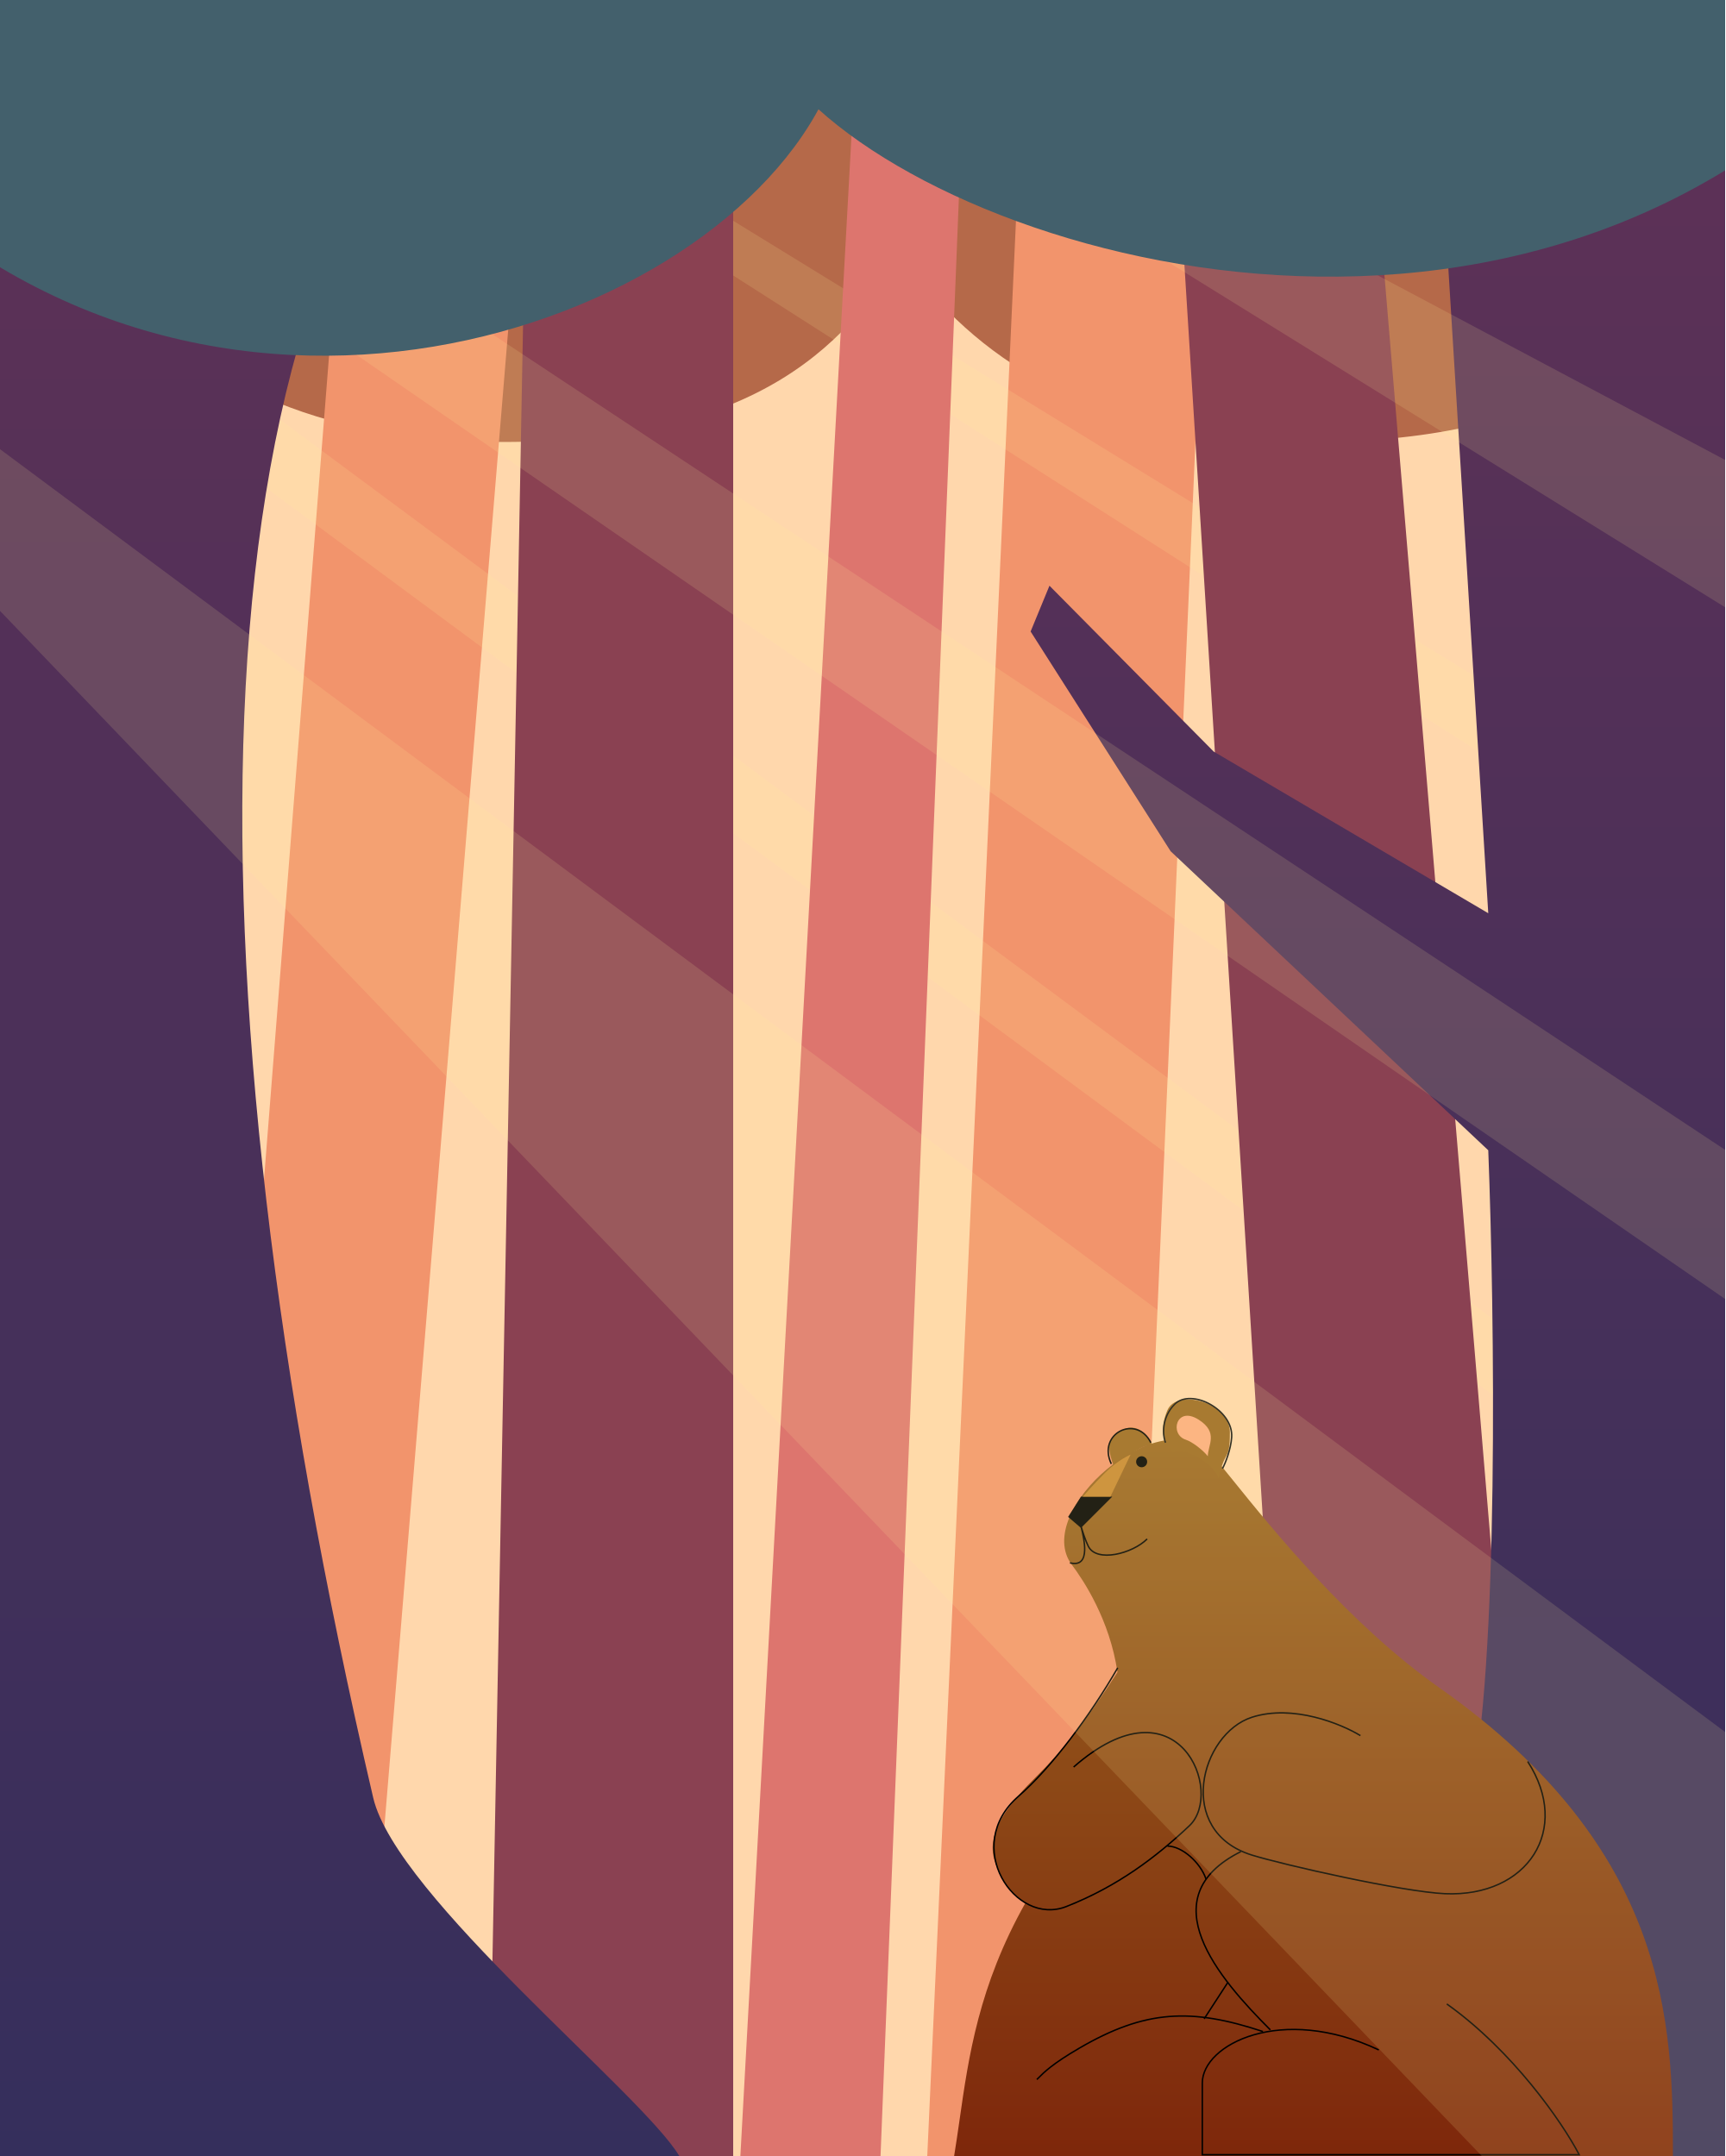
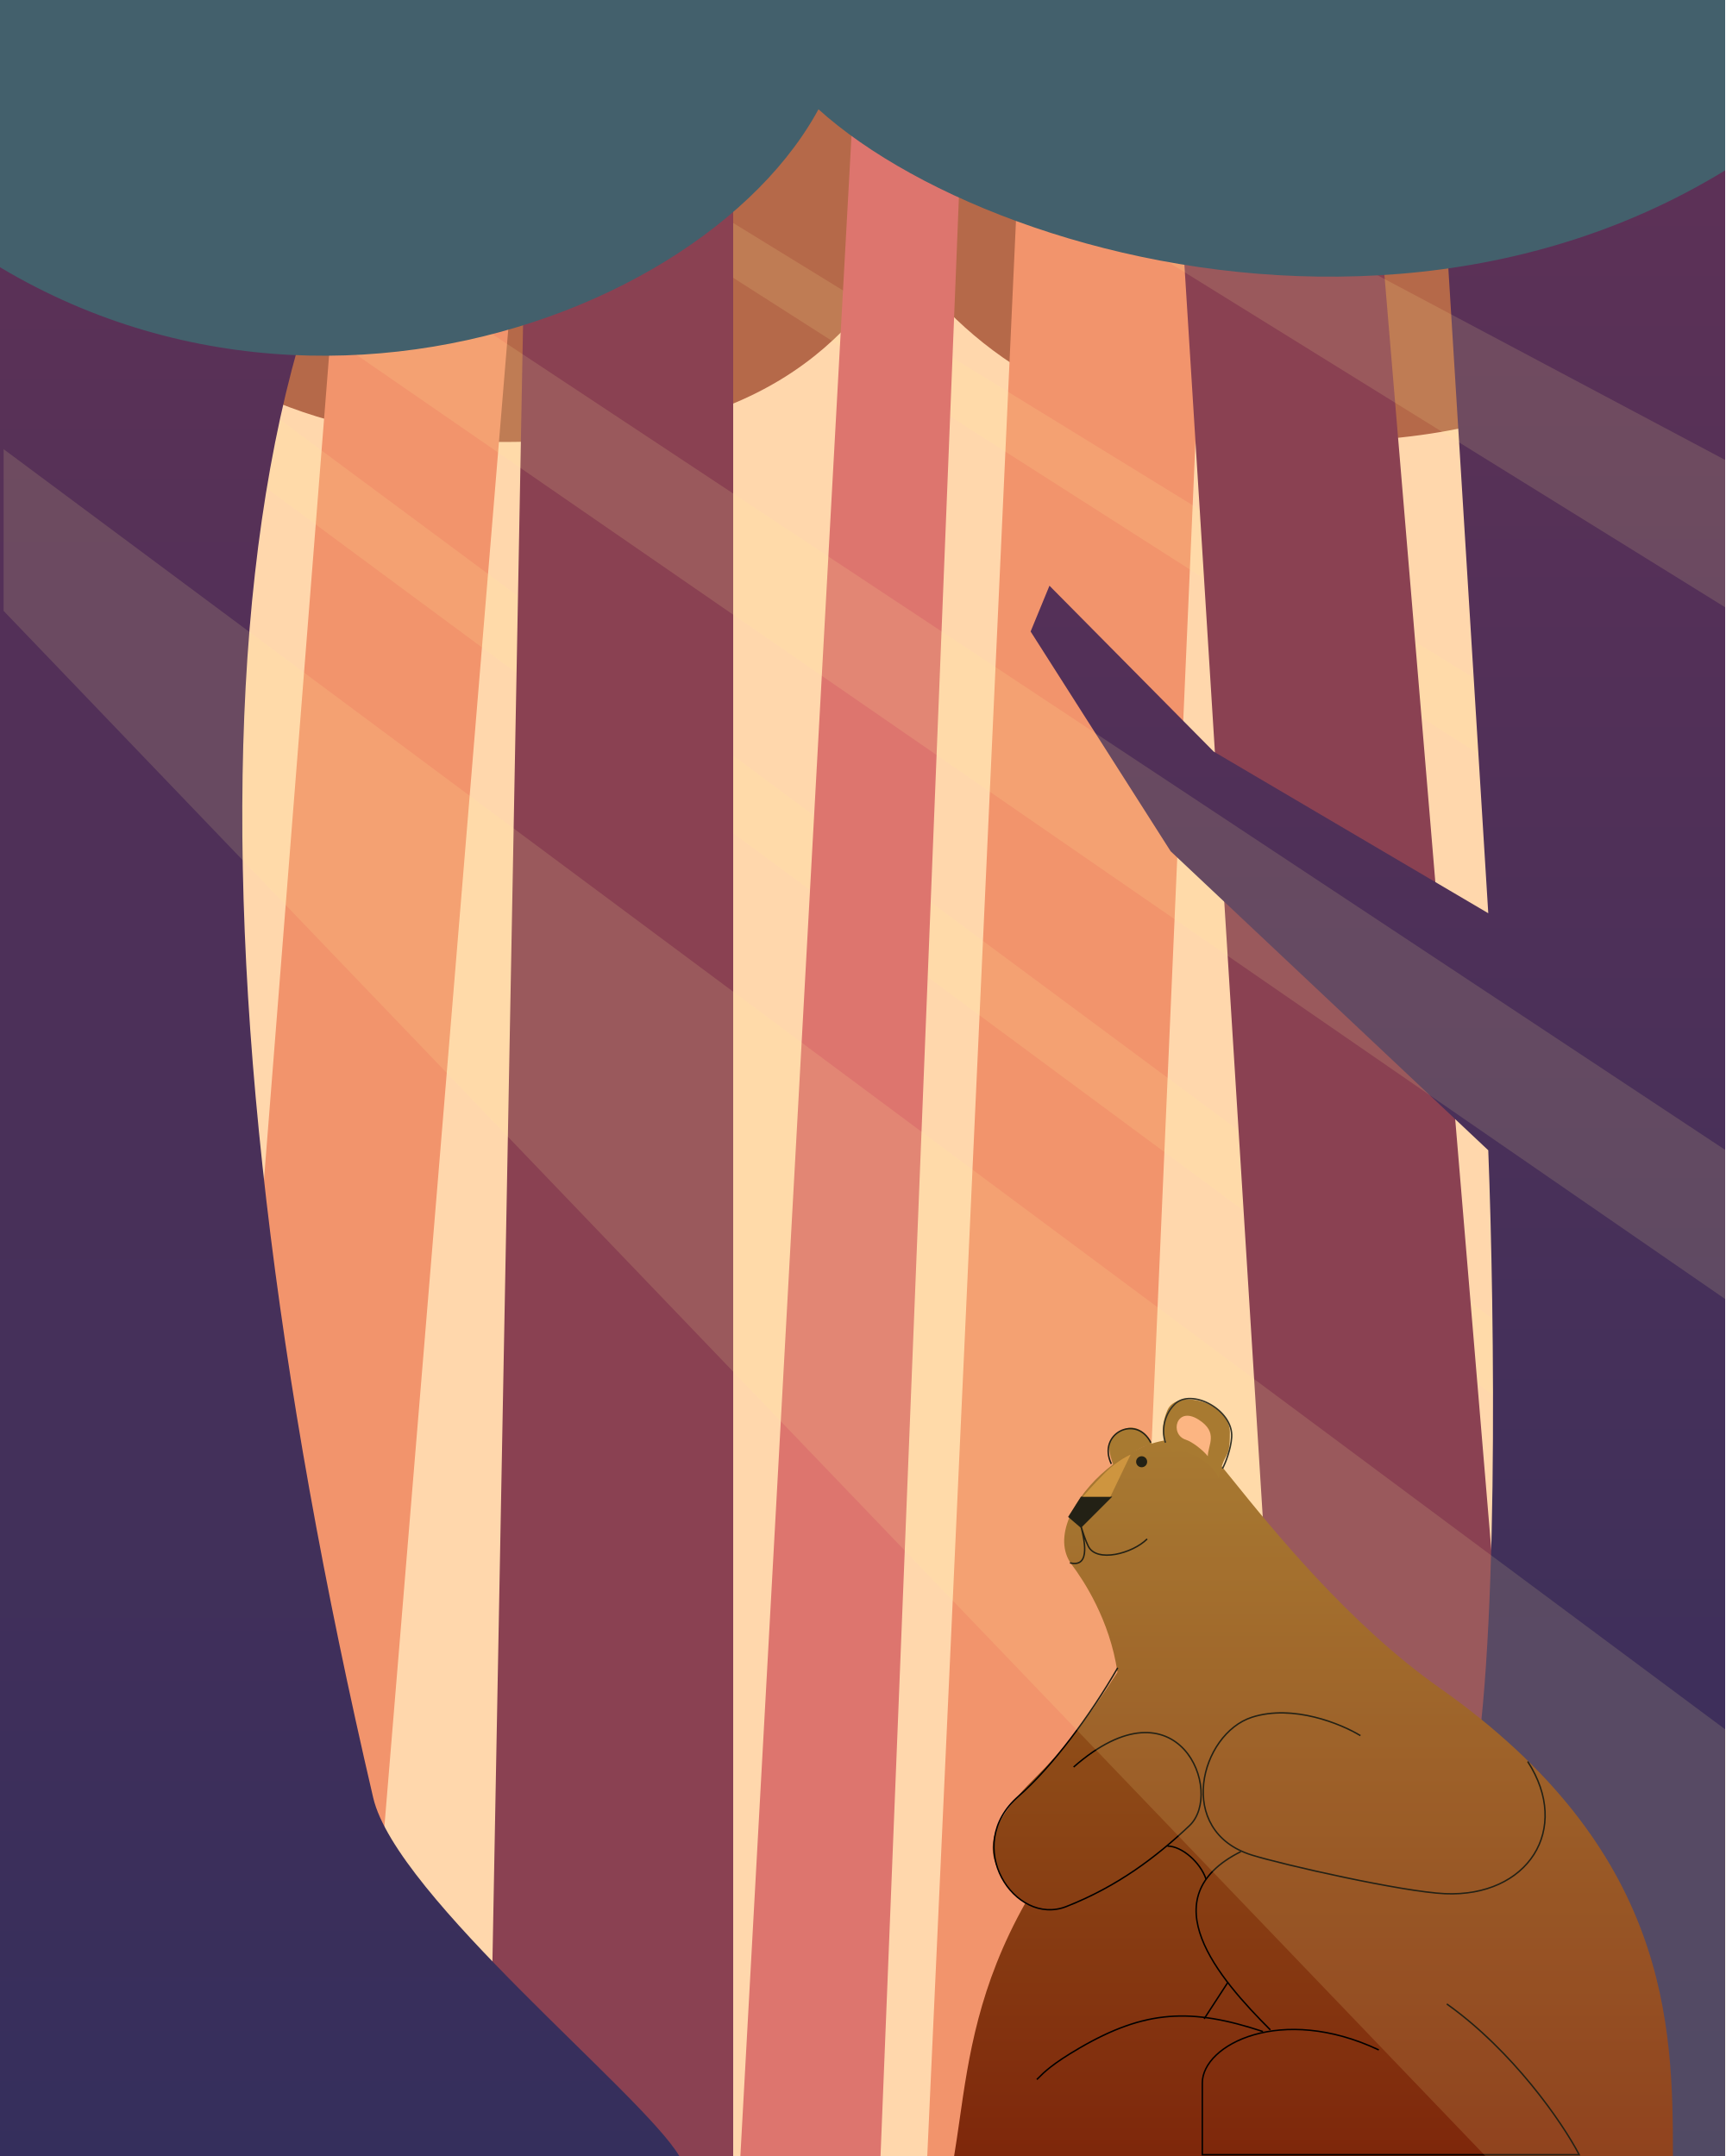
- <svg xmlns="http://www.w3.org/2000/svg" id="campaign_desktop_day" viewBox="0 0 480 600" shape-rendering="geometricPrecision" text-rendering="geometricPrecision" width="480" height="600">
-   <style>#campaign_desktop_day-ray-bg {animation: campaign_desktop_day-ray-bg_c_o 3000ms linear infinite normal forwards}@keyframes campaign_desktop_day-ray-bg_c_o { 0% {opacity: 1} 33.333% {opacity: 0.4} 100% {opacity: 1} }#campaign_desktop_day-ray-bg2 {animation: campaign_desktop_day-ray-bg2_c_o 3000ms linear infinite normal forwards}@keyframes campaign_desktop_day-ray-bg2_c_o { 0% {opacity: 1} 66.667% {opacity: 0.4} 100% {opacity: 1} }#campaign_desktop_day-ray {animation: campaign_desktop_day-ray_c_o 3000ms linear infinite normal forwards}@keyframes campaign_desktop_day-ray_c_o { 0% {opacity: 1} 83.333% {opacity: 0.4} 100% {opacity: 1} }#campaign_desktop_day-ray2 {animation: campaign_desktop_day-ray2_c_o 3000ms linear infinite normal forwards}@keyframes campaign_desktop_day-ray2_c_o { 0% {opacity: 1} 16.667% {opacity: 0.46} 100% {opacity: 1} }#campaign_desktop_day-ray3 {animation: campaign_desktop_day-ray3_c_o 3000ms linear infinite normal forwards}@keyframes campaign_desktop_day-ray3_c_o { 0% {opacity: 1} 50% {opacity: 0.4} 100% {opacity: 1} }</style>
+ <svg xmlns="http://www.w3.org/2000/svg" id="eonnzmnqxao1" viewBox="0 0 480 600" shape-rendering="geometricPrecision" text-rendering="geometricPrecision">
  <defs>
-     <linearGradient id="campaign_desktop_day-path4-fill" x1="383.379" y1="0" x2="383.379" y2="600" spreadMethod="pad" gradientUnits="userSpaceOnUse">
-       <stop id="campaign_desktop_day-path4-fill-0" offset="0%" stop-color="rgb(96,49,86)" />
-       <stop id="campaign_desktop_day-path4-fill-1" offset="100%" stop-color="rgb(53,47,92)" />
+     <linearGradient id="eonnzmnqxao12-fill" x1="383.379" y1="0" x2="383.379" y2="600" spreadMethod="pad" gradientUnits="userSpaceOnUse">
+       <stop id="eonnzmnqxao12-fill-0" offset="0%" stop-color="rgb(96,49,86)" />
+       <stop id="eonnzmnqxao12-fill-1" offset="100%" stop-color="rgb(53,47,92)" />
    </linearGradient>
-     <linearGradient id="campaign_desktop_day-path6-fill" x1="365.476" y1="400.613" x2="365.476" y2="600.109" spreadMethod="pad" gradientUnits="userSpaceOnUse">
-       <stop id="campaign_desktop_day-path6-fill-0" offset="0%" stop-color="rgb(154,103,33)" />
-       <stop id="campaign_desktop_day-path6-fill-1" offset="100%" stop-color="rgb(126,39,11)" />
+     <linearGradient id="eonnzmnqxao14-fill" x1="365.476" y1="400.613" x2="365.476" y2="600.109" spreadMethod="pad" gradientUnits="userSpaceOnUse">
+       <stop id="eonnzmnqxao14-fill-0" offset="0%" stop-color="rgb(154,103,33)" />
+       <stop id="eonnzmnqxao14-fill-1" offset="100%" stop-color="rgb(126,39,11)" />
    </linearGradient>
-     <linearGradient id="campaign_desktop_day-path22-fill" x1="94.5" y1="1" x2="94.5" y2="600" spreadMethod="pad" gradientUnits="userSpaceOnUse">
-       <stop id="campaign_desktop_day-path22-fill-0" offset="0%" stop-color="rgb(96,49,86)" />
-       <stop id="campaign_desktop_day-path22-fill-1" offset="100%" stop-color="rgb(53,47,92)" />
+     <linearGradient id="eonnzmnqxao30-fill" x1="94.5" y1="1" x2="94.5" y2="600" spreadMethod="pad" gradientUnits="userSpaceOnUse">
+       <stop id="eonnzmnqxao30-fill-0" offset="0%" stop-color="rgb(96,49,86)" />
+       <stop id="eonnzmnqxao30-fill-1" offset="100%" stop-color="rgb(53,47,92)" />
    </linearGradient>
  </defs>
-   <rect id="campaign_desktop_day-bg" width="480" height="600" rx="0" ry="0" fill="rgb(255,215,172)" stroke="none" stroke-width="1" />
-   <path id="campaign_desktop_day-leaves-bg" d="M479,0L479,65.6C461.716,95.418,436.917,123,364.775,123C248.616,123,230.761,35.036,225,0L479,0Z" fill="rgb(181,105,73)" stroke="none" stroke-width="1" />
-   <path id="campaign_desktop_day-leaves-bg2" d="M254,0L254,65.6C236.716,95.418,211.917,123,139.775,123C23.616,123,5.761,35.036,0,0L254,0Z" fill="rgb(181,105,73)" stroke="none" stroke-width="1" />
-   <path id="campaign_desktop_day-tree" d="M311.75,600L258,600L285.5,0L338,0L311.75,600Z" fill="rgb(242,148,108)" stroke="none" stroke-width="1" />
-   <path id="campaign_desktop_day-ray-bg" d="M480,253L84,0L104,0L480,231L480,253Z" fill="rgb(255,239,156)" fill-opacity="0.14" stroke="none" stroke-width="1" />
-   <path id="campaign_desktop_day-tree2" d="M99.372,600L52,600L99.372,0L149,0L99.372,600Z" fill="rgb(242,148,108)" stroke="none" stroke-width="1" />
-   <path id="campaign_desktop_day-ray-bg2" d="M480,436L0,81L0,59L480,415L480,436Z" fill="rgb(255,239,156)" fill-opacity="0.14" stroke="none" stroke-width="1" />
-   <path id="campaign_desktop_day-path1" d="M245,600L206,600L239,0L269,0L245,600Z" fill="rgb(221,117,110)" stroke="none" stroke-width="1" />
-   <path id="campaign_desktop_day-path2" d="M204,1L147.209,1L136,600L204,600L204,1Z" fill="rgb(138,65,82)" stroke="none" stroke-width="1" />
-   <path id="campaign_desktop_day-path3" d="M378.871,1L325,1L362.41,599L429,599L378.871,1Z" fill="rgb(138,65,82)" stroke="none" stroke-width="1" />
-   <path id="campaign_desktop_day-path4" d="M480,600L352.678,600C367.907,582.507,400.461,537.376,408.849,500.791C417.238,464.206,415.84,365.098,414.092,320.116L325.716,236.901L286.757,175.745L292,163L337.699,209.163L414.092,254.144L398.364,0L480,0L480,600Z" fill="url(#campaign_desktop_day-path4-fill)" stroke="none" stroke-width="1" />
-   <path id="campaign_desktop_day-path5" d="M312.023,398.101C315.603,396.055,318.672,398.101,320.718,402.193C318.672,401.784,313.557,404.751,309.977,408.331C308.442,403.728,307.283,400.81,312.023,398.101Z" fill="rgb(154,103,33)" stroke="none" stroke-width="1" />
-   <path id="campaign_desktop_day-path6" d="M465.476,600L265.476,600C266,596.767,266.468,593.595,266.945,590.255C269.504,572.321,272.309,552.663,285.342,529.513C281.658,527.69,278.647,523.934,276.729,517.794C274.171,509.61,281.235,501.472,288.493,494.265C295.474,487.333,301.801,479.584,310.92,465.352C308.78,450.784,301.474,439.79,298.212,435.441C287.087,420.607,322.765,389.405,337.087,404.751C338.335,406.088,340.364,408.604,343.061,411.949C353.853,425.333,375.359,452.003,400.514,469.712C464.453,514.725,465.476,563.171,465.476,600Z" clip-rule="evenodd" fill="url(#campaign_desktop_day-path6-fill)" fill-rule="evenodd" stroke="none" stroke-width="1" />
-   <path id="campaign_desktop_day-path7" d="M365.792,477.664C360.32,476.325,354.056,475.849,348.279,477.706C341.024,480.038,335.616,488.043,334.714,496.282C334.263,500.409,334.939,504.609,337.091,508.203C339.245,511.799,342.868,514.771,348.281,516.451C352.638,517.803,363.132,520.362,374.002,522.646C384.869,524.93,396.138,526.945,402.04,527.201C413.604,527.704,422.503,523.218,426.962,516.19C431.422,509.158,431.407,499.627,425.234,490.11L424.898,490.328C431.002,499.737,430.986,509.098,426.624,515.976C422.258,522.857,413.511,527.3,402.057,526.802C396.194,526.547,384.957,524.54,374.085,522.255C363.216,519.971,352.738,517.415,348.399,516.069C343.071,514.415,339.532,511.5,337.434,507.997C335.335,504.492,334.668,500.382,335.112,496.326C336.001,488.201,341.334,480.359,348.401,478.087C354.082,476.261,360.265,476.723,365.697,478.052C371.127,479.381,375.789,481.573,378.415,483.182L378.624,482.841C375.964,481.211,371.265,479.003,365.792,477.664Z" clip-rule="evenodd" fill="rgb(0,0,0)" fill-rule="evenodd" stroke="none" stroke-width="1" />
-   <path id="campaign_desktop_day-path8" d="M342.202,398.613C342.202,407.096,340.667,403.216,339.133,411.4C336.575,405.774,328.391,402.705,326.345,404.239C323.276,401.17,322.764,397.385,324.81,392.475C327.368,386.337,342.202,390.13,342.202,398.613Z" fill="rgb(154,103,33)" stroke="none" stroke-width="1" />
-   <path id="campaign_desktop_day-path9" d="M309.465,416.515L300.769,416.515L297.189,422.142L300.769,425.211L309.465,416.515Z" fill="rgb(0,0,0)" stroke="none" stroke-width="1" />
-   <path id="campaign_desktop_day-path10" d="M301.74,428.288C302.027,429.061,302.336,429.815,302.637,430.416C303.245,431.631,304.356,432.364,305.718,432.718C307.078,433.071,308.699,433.052,310.363,432.761C313.687,432.18,317.244,430.503,319.325,428.422L319.042,428.139C317.031,430.15,313.555,431.797,310.294,432.367C308.665,432.652,307.105,432.665,305.819,432.33C304.536,431.997,303.537,431.323,302.994,430.237C302.185,428.618,301.303,425.837,300.962,424.645L300.575,424.745C300.605,424.873,300.638,425.011,300.673,425.159C301.044,426.709,301.669,429.321,301.593,431.47C301.55,432.65,301.297,433.642,300.72,434.248C300.159,434.838,299.243,435.109,297.749,434.736L297.652,435.124C299.227,435.518,300.314,435.256,301.01,434.524C301.691,433.809,301.949,432.691,301.992,431.484C302.029,430.465,301.912,429.348,301.74,428.288Z" clip-rule="evenodd" fill="rgb(0,0,0)" fill-rule="evenodd" stroke="none" stroke-width="1" />
-   <path id="campaign_desktop_day-path11" d="M308.953,416.515L314.58,404.797C314.58,404.797,311,406.291,307.419,409.912C303.838,413.533,301.281,416.515,301.281,416.515L308.953,416.515Z" fill="rgb(198,135,49)" stroke="none" stroke-width="1" />
-   <path id="campaign_desktop_day-path12" d="M316.115,406.797C316.115,407.644,316.802,408.331,317.649,408.331C318.497,408.331,319.184,407.644,319.184,406.797C319.184,405.949,318.497,405.262,317.649,405.262C316.802,405.262,316.115,405.949,316.115,406.797Z" fill="rgb(0,0,0)" stroke="none" stroke-width="1" />
-   <path id="campaign_desktop_day-path13" d="M283.509,500.042C292.79,491.959,303.494,477.541,311.172,464.232L310.826,464.032C303.159,477.322,292.48,491.698,283.246,499.741C275.241,506.713,274.978,515.897,278.534,522.619C282.081,529.326,289.464,533.631,296.75,530.768C311.104,525.129,321.867,516.927,331.086,508.221C333.598,505.848,334.64,502.002,334.354,498.003C334.069,494,332.451,489.807,329.598,486.711C326.74,483.61,322.644,481.613,317.424,482.011C312.211,482.408,305.899,485.193,298.591,491.603L298.855,491.904C306.125,485.527,312.358,482.798,317.454,482.41C322.544,482.022,326.523,483.965,329.304,486.982C332.089,490.005,333.675,494.108,333.955,498.031C334.236,501.958,333.207,505.667,330.811,507.93C321.615,516.615,310.895,524.781,296.604,530.396C289.568,533.16,282.373,529.024,278.887,522.432C275.409,515.855,275.658,506.88,283.509,500.042Z" clip-rule="evenodd" fill="rgb(0,0,0)" fill-rule="evenodd" stroke="none" stroke-width="1" />
-   <path id="campaign_desktop_day-path14" d="M439.566,599.543C434.952,590.657,421.122,570.646,402.676,557.529L402.444,557.855C420.626,570.785,434.318,590.449,439.058,599.436L334.729,599.436L334.729,579.687C334.729,577.072,336.068,574.403,338.527,572.063C340.985,569.724,344.552,567.724,348.971,566.452C357.807,563.909,370.033,564.285,383.549,570.661L383.719,570.299C370.125,563.886,357.799,563.495,348.86,566.067C344.392,567.353,340.765,569.381,338.252,571.773C335.739,574.164,334.329,576.931,334.329,579.687L334.329,599.836L439.718,599.836L439.566,599.543Z" clip-rule="evenodd" fill="rgb(0,0,0)" fill-rule="evenodd" stroke="none" stroke-width="1" />
-   <path id="campaign_desktop_day-path15" d="M333.933,526.487C335.461,522.416,338.996,518.644,345.361,515.462L345.182,515.104C338.759,518.316,335.133,522.152,333.559,526.346C331.986,530.539,332.478,535.052,334.215,539.587C337.685,548.648,346.156,557.883,353.314,565.041L353.597,564.758C346.433,557.594,338.024,548.415,334.588,539.444C332.873,534.965,332.406,530.558,333.933,526.487Z" clip-rule="evenodd" fill="rgb(0,0,0)" fill-rule="evenodd" stroke="none" stroke-width="1" />
-   <path id="campaign_desktop_day-path16" d="M331.271,516.469C329.272,514.733,326.925,513.549,324.81,513.549L324.81,513.949C326.788,513.949,329.045,515.066,331.009,516.771C332.97,518.473,334.609,520.735,335.363,522.973L335.742,522.846C334.961,520.527,333.275,518.208,331.271,516.469Z" clip-rule="evenodd" fill="rgb(0,0,0)" fill-rule="evenodd" stroke="none" stroke-width="1" />
-   <path id="campaign_desktop_day-path17" d="M325.275,561.385C333.229,560.742,341.385,562.257,351.346,565.554L351.472,565.175C341.485,561.869,333.272,560.338,325.242,560.986C317.211,561.634,309.381,564.461,300.158,569.842C292.684,574.201,290.349,576.556,288.673,578.246C288.564,578.356,288.457,578.464,288.352,578.569L288.635,578.852C288.741,578.746,288.848,578.638,288.958,578.527C290.616,576.855,292.928,574.522,300.359,570.187C309.55,564.826,317.321,562.027,325.275,561.385Z" clip-rule="evenodd" fill="rgb(0,0,0)" fill-rule="evenodd" stroke="none" stroke-width="1" />
-   <path id="campaign_desktop_day-path18" d="M341.523,551.491L334.873,561.721L335.209,561.939L341.858,551.709L341.523,551.491Z" clip-rule="evenodd" fill="rgb(0,0,0)" fill-rule="evenodd" stroke="none" stroke-width="1" />
-   <path id="campaign_desktop_day-path19" d="M329.926,400.659C331.873,401.288,334.87,403.728,336.064,405.262C336.064,402.193,339.133,398.659,333.506,395.078C327.257,391.101,325.322,399.171,329.926,400.659Z" fill="rgb(251,171,126)" stroke="none" stroke-width="1" />
-   <path id="campaign_desktop_day-path20" d="M336.59,390.961C340.008,392.859,342.746,396.252,342.498,399.98C342.282,403.21,340.807,407.077,339.965,408.591L340.315,408.786C341.178,407.231,342.677,403.308,342.897,400.006C343.16,396.061,340.272,392.548,336.784,390.611C335.035,389.639,333.118,389.052,331.338,389.003C329.557,388.954,327.899,389.444,326.699,390.644C322.948,394.396,323.238,399.448,324.115,401.553L324.484,401.399C323.656,399.412,323.368,394.541,326.982,390.927C328.084,389.825,329.623,389.356,331.327,389.403C333.031,389.45,334.886,390.014,336.59,390.961Z" clip-rule="evenodd" fill="rgb(17,17,17)" fill-rule="evenodd" stroke="none" stroke-width="1" />
-   <path id="campaign_desktop_day-path21" d="M316.177,398.027C317.652,398.492,319.051,399.612,320.028,401.566L320.386,401.387C319.365,399.346,317.887,398.146,316.297,397.645C314.711,397.145,313.03,397.345,311.61,398.076C310.191,398.807,309.028,400.07,308.481,401.7C307.932,403.332,308.005,405.318,309.03,407.484L309.392,407.313C308.406,405.229,308.348,403.351,308.86,401.827C309.372,400.302,310.461,399.118,311.793,398.432C313.126,397.746,314.699,397.56,316.177,398.027Z" clip-rule="evenodd" fill="rgb(0,0,0)" fill-rule="evenodd" stroke="none" stroke-width="1" />
-   <path id="campaign_desktop_day-path22" d="M138.202,1L0,1L0,600L189,600C178.791,582.757,110.254,527.813,103.838,500.292C49.304,266.389,52.292,75.969,138.202,1Z" fill="url(#campaign_desktop_day-path22-fill)" stroke="none" stroke-width="1" />
-   <path id="campaign_desktop_day-ray" d="M480,169L209,1L241,1L480,128L480,169Z" fill="rgb(255,239,156)" fill-opacity="0.14" stroke="none" stroke-width="1" />
-   <path id="campaign_desktop_day-ray2" d="M480,361.5L1,31L1,3L480,320L480,361.5Z" fill="rgb(255,239,156)" fill-opacity="0.14" stroke="none" stroke-width="1" />
-   <path id="campaign_desktop_day-ray3" d="M412.283,600L0,170L0,125L480,482L480,600L412.283,600Z" fill="rgb(255,239,156)" fill-opacity="0.14" stroke="none" stroke-width="1" />
-   <path id="campaign_desktop_day-leaves" d="M0,74.371L0,0L236,0C236,69.112,104.471,136.722,0,74.371Z" fill="rgb(67,96,108)" stroke="none" stroke-width="1" />
-   <path id="campaign_desktop_day-leaves2" d="M480,47.412L480,0L210,0C210,47.412,365.788,117.401,480,47.412Z" fill="rgb(67,96,108)" stroke="none" stroke-width="1" />
+   <rect id="eonnzmnqxao2" width="480" height="600" rx="0" ry="0" fill="rgb(255,215,172)" stroke="none" stroke-width="1" />
+   <path id="eonnzmnqxao3" d="M479,0L479,65.6C461.716,95.418,436.917,123,364.775,123C248.616,123,230.761,35.036,225,0L479,0Z" fill="rgb(181,105,73)" stroke="none" stroke-width="1" />
+   <path id="eonnzmnqxao4" d="M254,0L254,65.6C236.716,95.418,211.917,123,139.775,123C23.616,123,5.761,35.036,0,0L254,0Z" fill="rgb(181,105,73)" stroke="none" stroke-width="1" />
+   <path id="eonnzmnqxao5" d="M311.75,600L258,600L285.5,0L338,0L311.75,600Z" fill="rgb(242,148,108)" stroke="none" stroke-width="1" />
+   <path id="eonnzmnqxao6" d="M480,253L84,0L104,0L480,231L480,253Z" transform="matrix(1 0 0 1 -1 0)" fill="rgb(255,239,156)" fill-opacity="0.14" stroke="none" stroke-width="1" />
+   <path id="eonnzmnqxao7" d="M99.372,600L52,600L99.372,0L149,0L99.372,600Z" fill="rgb(242,148,108)" stroke="none" stroke-width="1" />
+   <path id="eonnzmnqxao8" d="M480,436L0,81L0,59L480,415L480,436Z" fill="rgb(255,239,156)" fill-opacity="0.14" stroke="none" stroke-width="1" />
+   <path id="eonnzmnqxao9" d="M245,600L206,600L239,0L269,0L245,600Z" fill="rgb(221,117,110)" stroke="none" stroke-width="1" />
+   <path id="eonnzmnqxao10" d="M204,1L147.209,1L136,600L204,600L204,1Z" fill="rgb(138,65,82)" stroke="none" stroke-width="1" />
+   <path id="eonnzmnqxao11" d="M378.871,1L325,1L362.41,599L429,599L378.871,1Z" fill="rgb(138,65,82)" stroke="none" stroke-width="1" />
+   <path id="eonnzmnqxao12" d="M480,600L352.678,600C367.907,582.507,400.461,537.376,408.849,500.791C417.238,464.206,415.84,365.098,414.092,320.116L325.716,236.901L286.757,175.745L292,163L337.699,209.163L414.092,254.144L398.364,0L480,0L480,600Z" fill="url(#eonnzmnqxao12-fill)" stroke="none" stroke-width="1" />
+   <path id="eonnzmnqxao13" d="M312.023,398.101C315.603,396.055,318.672,398.101,320.718,402.193C318.672,401.784,313.557,404.751,309.977,408.331C308.442,403.728,307.283,400.81,312.023,398.101Z" fill="rgb(154,103,33)" stroke="none" stroke-width="1" />
+   <path id="eonnzmnqxao14" d="M465.476,600L265.476,600C266,596.767,266.468,593.595,266.945,590.255C269.504,572.321,272.309,552.663,285.342,529.513C281.658,527.69,278.647,523.934,276.729,517.794C274.171,509.61,281.235,501.472,288.493,494.265C295.474,487.333,301.801,479.584,310.92,465.352C308.78,450.784,301.474,439.79,298.212,435.441C287.087,420.607,322.765,389.405,337.087,404.751C338.335,406.088,340.364,408.604,343.061,411.949C353.853,425.333,375.359,452.003,400.514,469.712C464.453,514.725,465.476,563.171,465.476,600Z" clip-rule="evenodd" fill="url(#eonnzmnqxao14-fill)" fill-rule="evenodd" stroke="none" stroke-width="1" />
+   <path id="eonnzmnqxao15" d="M365.792,477.664C360.32,476.325,354.056,475.849,348.279,477.706C341.024,480.038,335.616,488.043,334.714,496.282C334.263,500.409,334.939,504.609,337.091,508.203C339.245,511.799,342.868,514.771,348.281,516.451C352.638,517.803,363.132,520.362,374.002,522.646C384.869,524.93,396.138,526.945,402.04,527.201C413.604,527.704,422.503,523.218,426.962,516.19C431.422,509.158,431.407,499.627,425.234,490.11L424.898,490.328C431.002,499.737,430.986,509.098,426.624,515.976C422.258,522.857,413.511,527.3,402.057,526.802C396.194,526.547,384.957,524.54,374.085,522.255C363.216,519.971,352.738,517.415,348.399,516.069C343.071,514.415,339.532,511.5,337.434,507.997C335.335,504.492,334.668,500.382,335.112,496.326C336.001,488.201,341.334,480.359,348.401,478.087C354.082,476.261,360.265,476.723,365.697,478.052C371.127,479.381,375.789,481.573,378.415,483.182L378.624,482.841C375.964,481.211,371.265,479.003,365.792,477.664Z" clip-rule="evenodd" fill="rgb(0,0,0)" fill-rule="evenodd" stroke="none" stroke-width="1" />
+   <path id="eonnzmnqxao16" d="M342.202,398.613C342.202,407.096,340.667,403.216,339.133,411.4C336.575,405.774,328.391,402.705,326.345,404.239C323.276,401.17,322.764,397.385,324.81,392.475C327.368,386.337,342.202,390.13,342.202,398.613Z" fill="rgb(154,103,33)" stroke="none" stroke-width="1" />
+   <path id="eonnzmnqxao17" d="M309.465,416.515L300.769,416.515L297.189,422.142L300.769,425.211L309.465,416.515Z" fill="rgb(0,0,0)" stroke="none" stroke-width="1" />
+   <path id="eonnzmnqxao18" d="M301.74,428.288C302.027,429.061,302.336,429.815,302.637,430.416C303.245,431.631,304.356,432.364,305.718,432.718C307.078,433.071,308.699,433.052,310.363,432.761C313.687,432.18,317.244,430.503,319.325,428.422L319.042,428.139C317.031,430.15,313.555,431.797,310.294,432.367C308.665,432.652,307.105,432.665,305.819,432.33C304.536,431.997,303.537,431.323,302.994,430.237C302.185,428.618,301.303,425.837,300.962,424.645L300.575,424.745C300.605,424.873,300.638,425.011,300.673,425.159C301.044,426.709,301.669,429.321,301.593,431.47C301.55,432.65,301.297,433.642,300.72,434.248C300.159,434.838,299.243,435.109,297.749,434.736L297.652,435.124C299.227,435.518,300.314,435.256,301.01,434.524C301.691,433.809,301.949,432.691,301.992,431.484C302.029,430.465,301.912,429.348,301.74,428.288Z" clip-rule="evenodd" fill="rgb(0,0,0)" fill-rule="evenodd" stroke="none" stroke-width="1" />
+   <path id="eonnzmnqxao19" d="M308.953,416.515L314.58,404.797C314.58,404.797,311,406.291,307.419,409.912C303.838,413.533,301.281,416.515,301.281,416.515L308.953,416.515Z" fill="rgb(198,135,49)" stroke="none" stroke-width="1" />
+   <path id="eonnzmnqxao20" d="M316.115,406.797C316.115,407.644,316.802,408.331,317.649,408.331C318.497,408.331,319.184,407.644,319.184,406.797C319.184,405.949,318.497,405.262,317.649,405.262C316.802,405.262,316.115,405.949,316.115,406.797Z" fill="rgb(0,0,0)" stroke="none" stroke-width="1" />
+   <path id="eonnzmnqxao21" d="M283.509,500.042C292.79,491.959,303.494,477.541,311.172,464.232L310.826,464.032C303.159,477.322,292.48,491.698,283.246,499.741C275.241,506.713,274.978,515.897,278.534,522.619C282.081,529.326,289.464,533.631,296.75,530.768C311.104,525.129,321.867,516.927,331.086,508.221C333.598,505.848,334.64,502.002,334.354,498.003C334.069,494,332.451,489.807,329.598,486.711C326.74,483.61,322.644,481.613,317.424,482.011C312.211,482.408,305.899,485.193,298.591,491.603L298.855,491.904C306.125,485.527,312.358,482.798,317.454,482.41C322.544,482.022,326.523,483.965,329.304,486.982C332.089,490.005,333.675,494.108,333.955,498.031C334.236,501.958,333.207,505.667,330.811,507.93C321.615,516.615,310.895,524.781,296.604,530.396C289.568,533.16,282.373,529.024,278.887,522.432C275.409,515.855,275.658,506.88,283.509,500.042Z" clip-rule="evenodd" fill="rgb(0,0,0)" fill-rule="evenodd" stroke="none" stroke-width="1" />
+   <path id="eonnzmnqxao22" d="M439.566,599.543C434.952,590.657,421.122,570.646,402.676,557.529L402.444,557.855C420.626,570.785,434.318,590.449,439.058,599.436L334.729,599.436L334.729,579.687C334.729,577.072,336.068,574.403,338.527,572.063C340.985,569.724,344.552,567.724,348.971,566.452C357.807,563.909,370.033,564.285,383.549,570.661L383.719,570.299C370.125,563.886,357.799,563.495,348.86,566.067C344.392,567.353,340.765,569.381,338.252,571.773C335.739,574.164,334.329,576.931,334.329,579.687L334.329,599.836L439.718,599.836L439.566,599.543Z" clip-rule="evenodd" fill="rgb(0,0,0)" fill-rule="evenodd" stroke="none" stroke-width="1" />
+   <path id="eonnzmnqxao23" d="M333.933,526.487C335.461,522.416,338.996,518.644,345.361,515.462L345.182,515.104C338.759,518.316,335.133,522.152,333.559,526.346C331.986,530.539,332.478,535.052,334.215,539.587C337.685,548.648,346.156,557.883,353.314,565.041L353.597,564.758C346.433,557.594,338.024,548.415,334.588,539.444C332.873,534.965,332.406,530.558,333.933,526.487Z" clip-rule="evenodd" fill="rgb(0,0,0)" fill-rule="evenodd" stroke="none" stroke-width="1" />
+   <path id="eonnzmnqxao24" d="M331.271,516.469C329.272,514.733,326.925,513.549,324.81,513.549L324.81,513.949C326.788,513.949,329.045,515.066,331.009,516.771C332.97,518.473,334.609,520.735,335.363,522.973L335.742,522.846C334.961,520.527,333.275,518.208,331.271,516.469Z" clip-rule="evenodd" fill="rgb(0,0,0)" fill-rule="evenodd" stroke="none" stroke-width="1" />
+   <path id="eonnzmnqxao25" d="M325.275,561.385C333.229,560.742,341.385,562.257,351.346,565.554L351.472,565.175C341.485,561.869,333.272,560.338,325.242,560.986C317.211,561.634,309.381,564.461,300.158,569.842C292.684,574.201,290.349,576.556,288.673,578.246C288.564,578.356,288.457,578.464,288.352,578.569L288.635,578.852C288.741,578.746,288.848,578.638,288.958,578.527C290.616,576.855,292.928,574.522,300.359,570.187C309.55,564.826,317.321,562.027,325.275,561.385Z" clip-rule="evenodd" fill="rgb(0,0,0)" fill-rule="evenodd" stroke="none" stroke-width="1" />
+   <path id="eonnzmnqxao26" d="M341.523,551.491L334.873,561.721L335.209,561.939L341.858,551.709L341.523,551.491Z" clip-rule="evenodd" fill="rgb(0,0,0)" fill-rule="evenodd" stroke="none" stroke-width="1" />
+   <path id="eonnzmnqxao27" d="M329.926,400.659C331.873,401.288,334.87,403.728,336.064,405.262C336.064,402.193,339.133,398.659,333.506,395.078C327.257,391.101,325.322,399.171,329.926,400.659Z" fill="rgb(251,171,126)" stroke="none" stroke-width="1" />
+   <path id="eonnzmnqxao28" d="M336.59,390.961C340.008,392.859,342.746,396.252,342.498,399.98C342.282,403.21,340.807,407.077,339.965,408.591L340.315,408.786C341.178,407.231,342.677,403.308,342.897,400.006C343.16,396.061,340.272,392.548,336.784,390.611C335.035,389.639,333.118,389.052,331.338,389.003C329.557,388.954,327.899,389.444,326.699,390.644C322.948,394.396,323.238,399.448,324.115,401.553L324.484,401.399C323.656,399.412,323.368,394.541,326.982,390.927C328.084,389.825,329.623,389.356,331.327,389.403C333.031,389.45,334.886,390.014,336.59,390.961Z" clip-rule="evenodd" fill="rgb(17,17,17)" fill-rule="evenodd" stroke="none" stroke-width="1" />
+   <path id="eonnzmnqxao29" d="M316.177,398.027C317.652,398.492,319.051,399.612,320.028,401.566L320.386,401.387C319.365,399.346,317.887,398.146,316.297,397.645C314.711,397.145,313.03,397.345,311.61,398.076C310.191,398.807,309.028,400.07,308.481,401.7C307.932,403.332,308.005,405.318,309.03,407.484L309.392,407.313C308.406,405.229,308.348,403.351,308.86,401.827C309.372,400.302,310.461,399.118,311.793,398.432C313.126,397.746,314.699,397.56,316.177,398.027Z" clip-rule="evenodd" fill="rgb(0,0,0)" fill-rule="evenodd" stroke="none" stroke-width="1" />
+   <path id="eonnzmnqxao30" d="M138.202,1L0,1L0,600L189,600C178.791,582.757,110.254,527.813,103.838,500.292C49.304,266.389,52.292,75.969,138.202,1Z" fill="url(#eonnzmnqxao30-fill)" stroke="none" stroke-width="1" />
+   <path id="eonnzmnqxao31" d="M480,169L209,1L241,1L480,128L480,169Z" fill="rgb(255,239,156)" fill-opacity="0.14" stroke="none" stroke-width="1" />
+   <path id="eonnzmnqxao32" d="M480,361.5L1,31L1,3L480,320L480,361.5Z" fill="rgb(255,239,156)" fill-opacity="0.14" stroke="none" stroke-width="1" />
+   <path id="eonnzmnqxao33" d="M412.283,600L0,170L0,125L480,482L480,600L412.283,600Z" transform="matrix(1 0 0 1 1 0)" fill="rgb(255,239,156)" fill-opacity="0.14" stroke="none" stroke-width="1" />
+   <path id="eonnzmnqxao34" d="M0,74.371L0,0L236,0C236,69.112,104.471,136.722,0,74.371Z" fill="rgb(67,96,108)" stroke="none" stroke-width="1" />
+   <path id="eonnzmnqxao35" d="M480,47.412L480,0L210,0C210,47.412,365.788,117.401,480,47.412Z" fill="rgb(67,96,108)" stroke="none" stroke-width="1" />
</svg>
